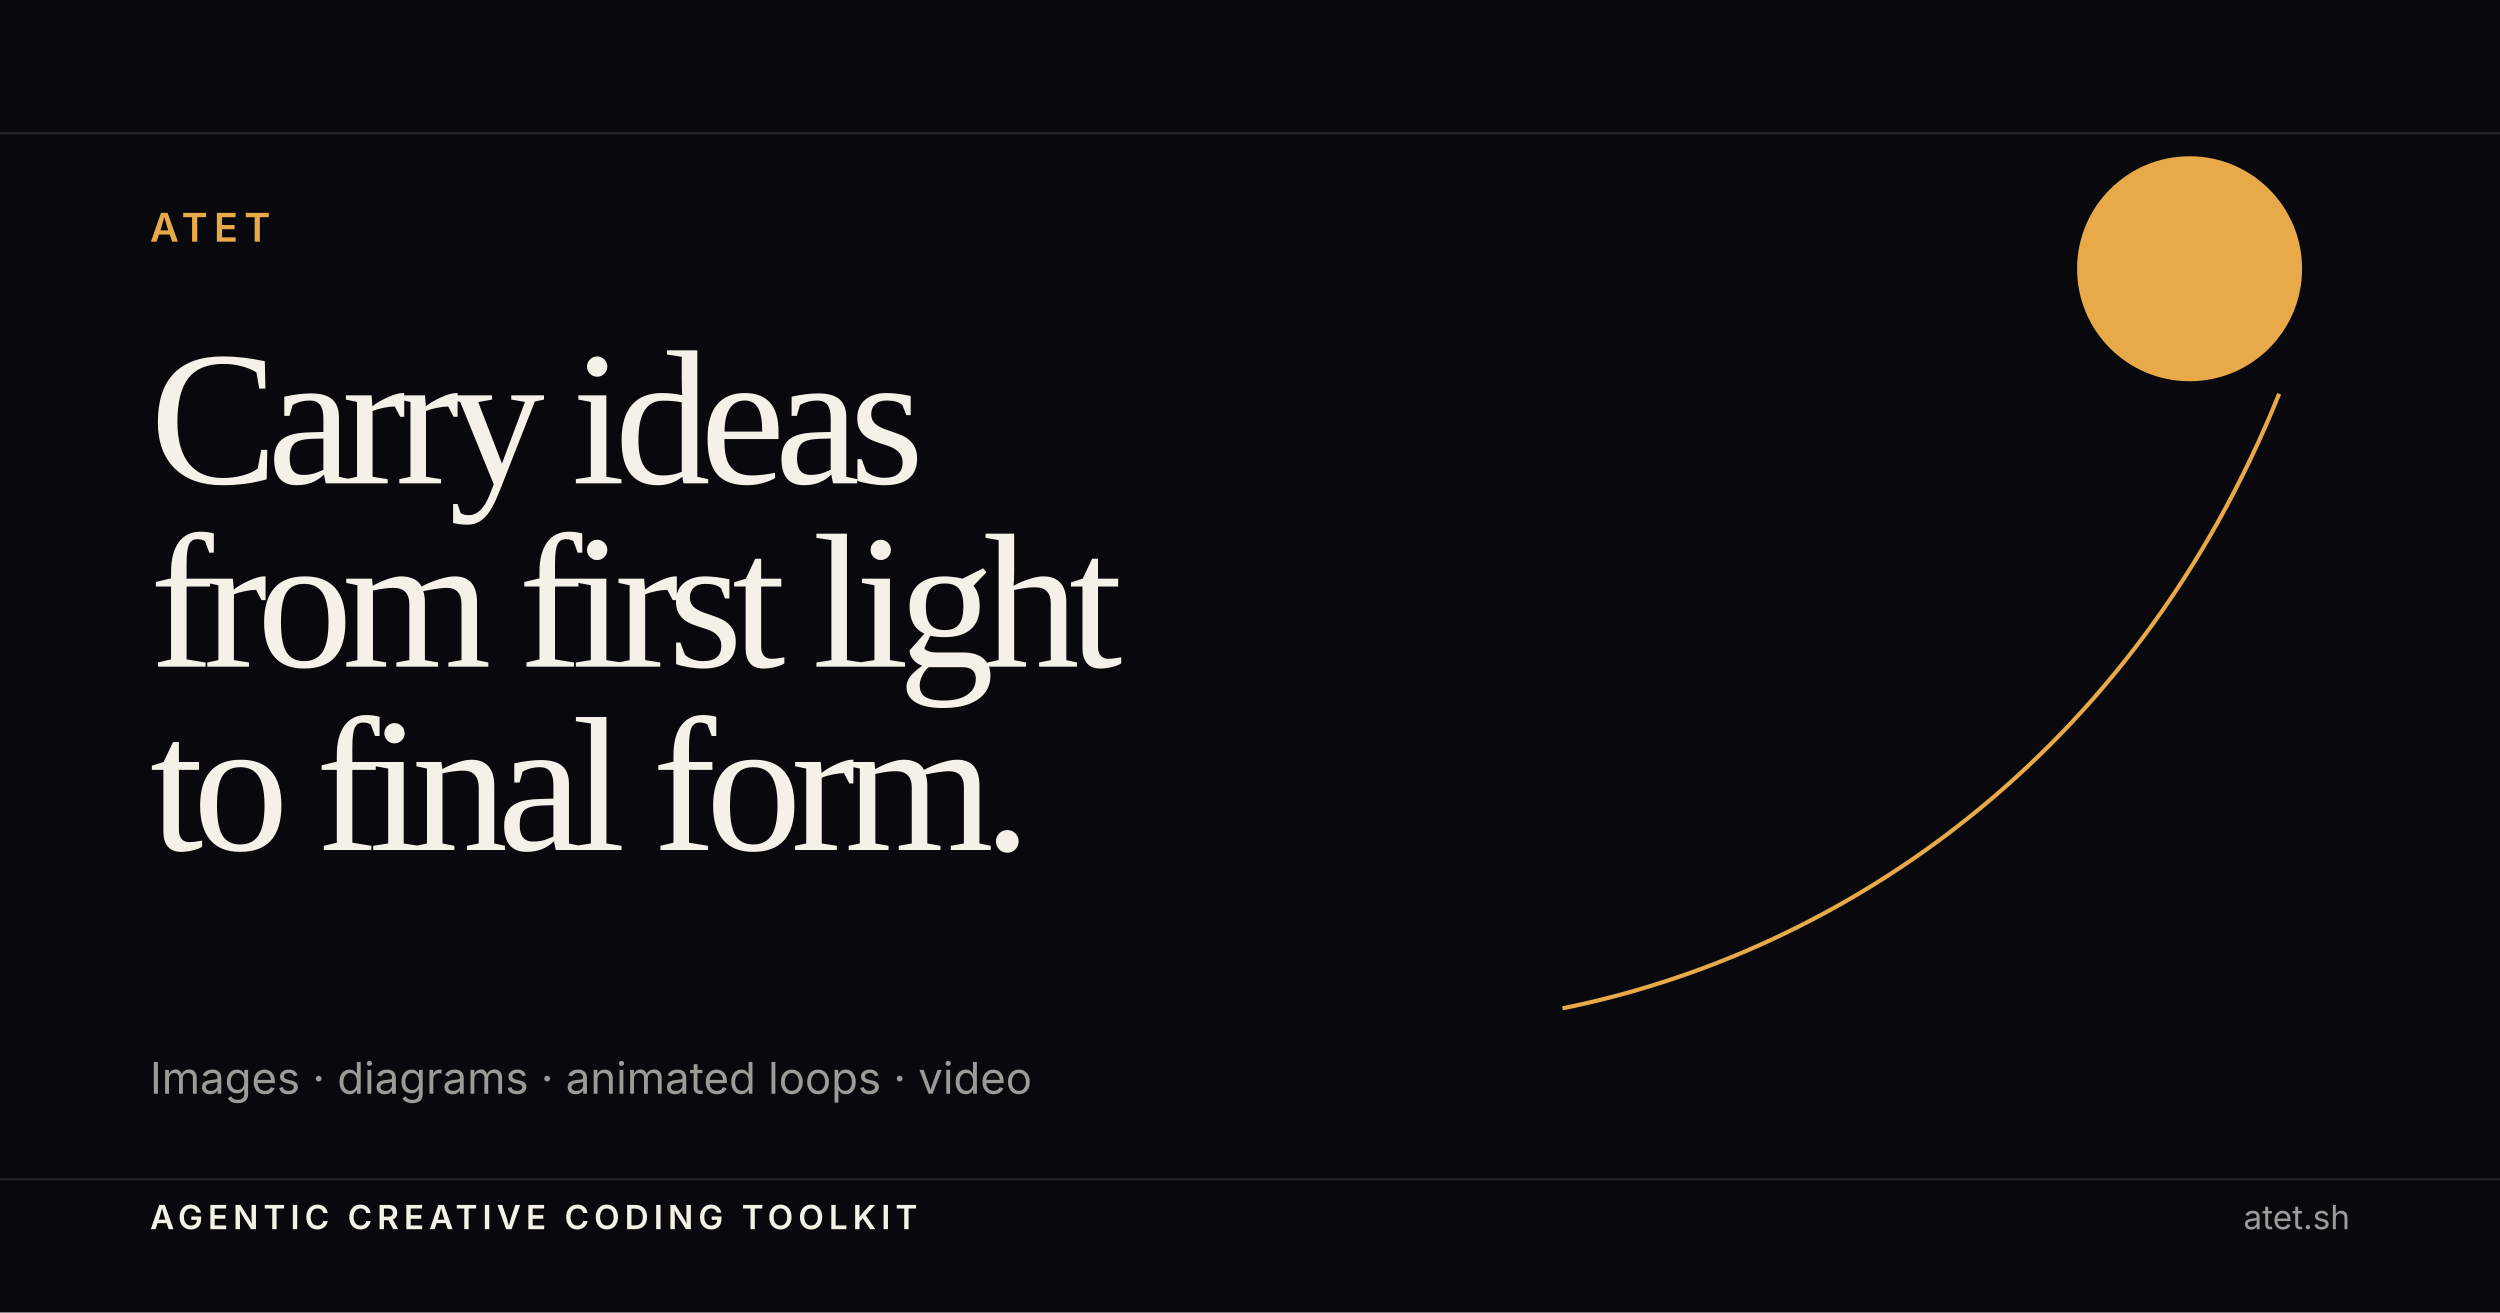
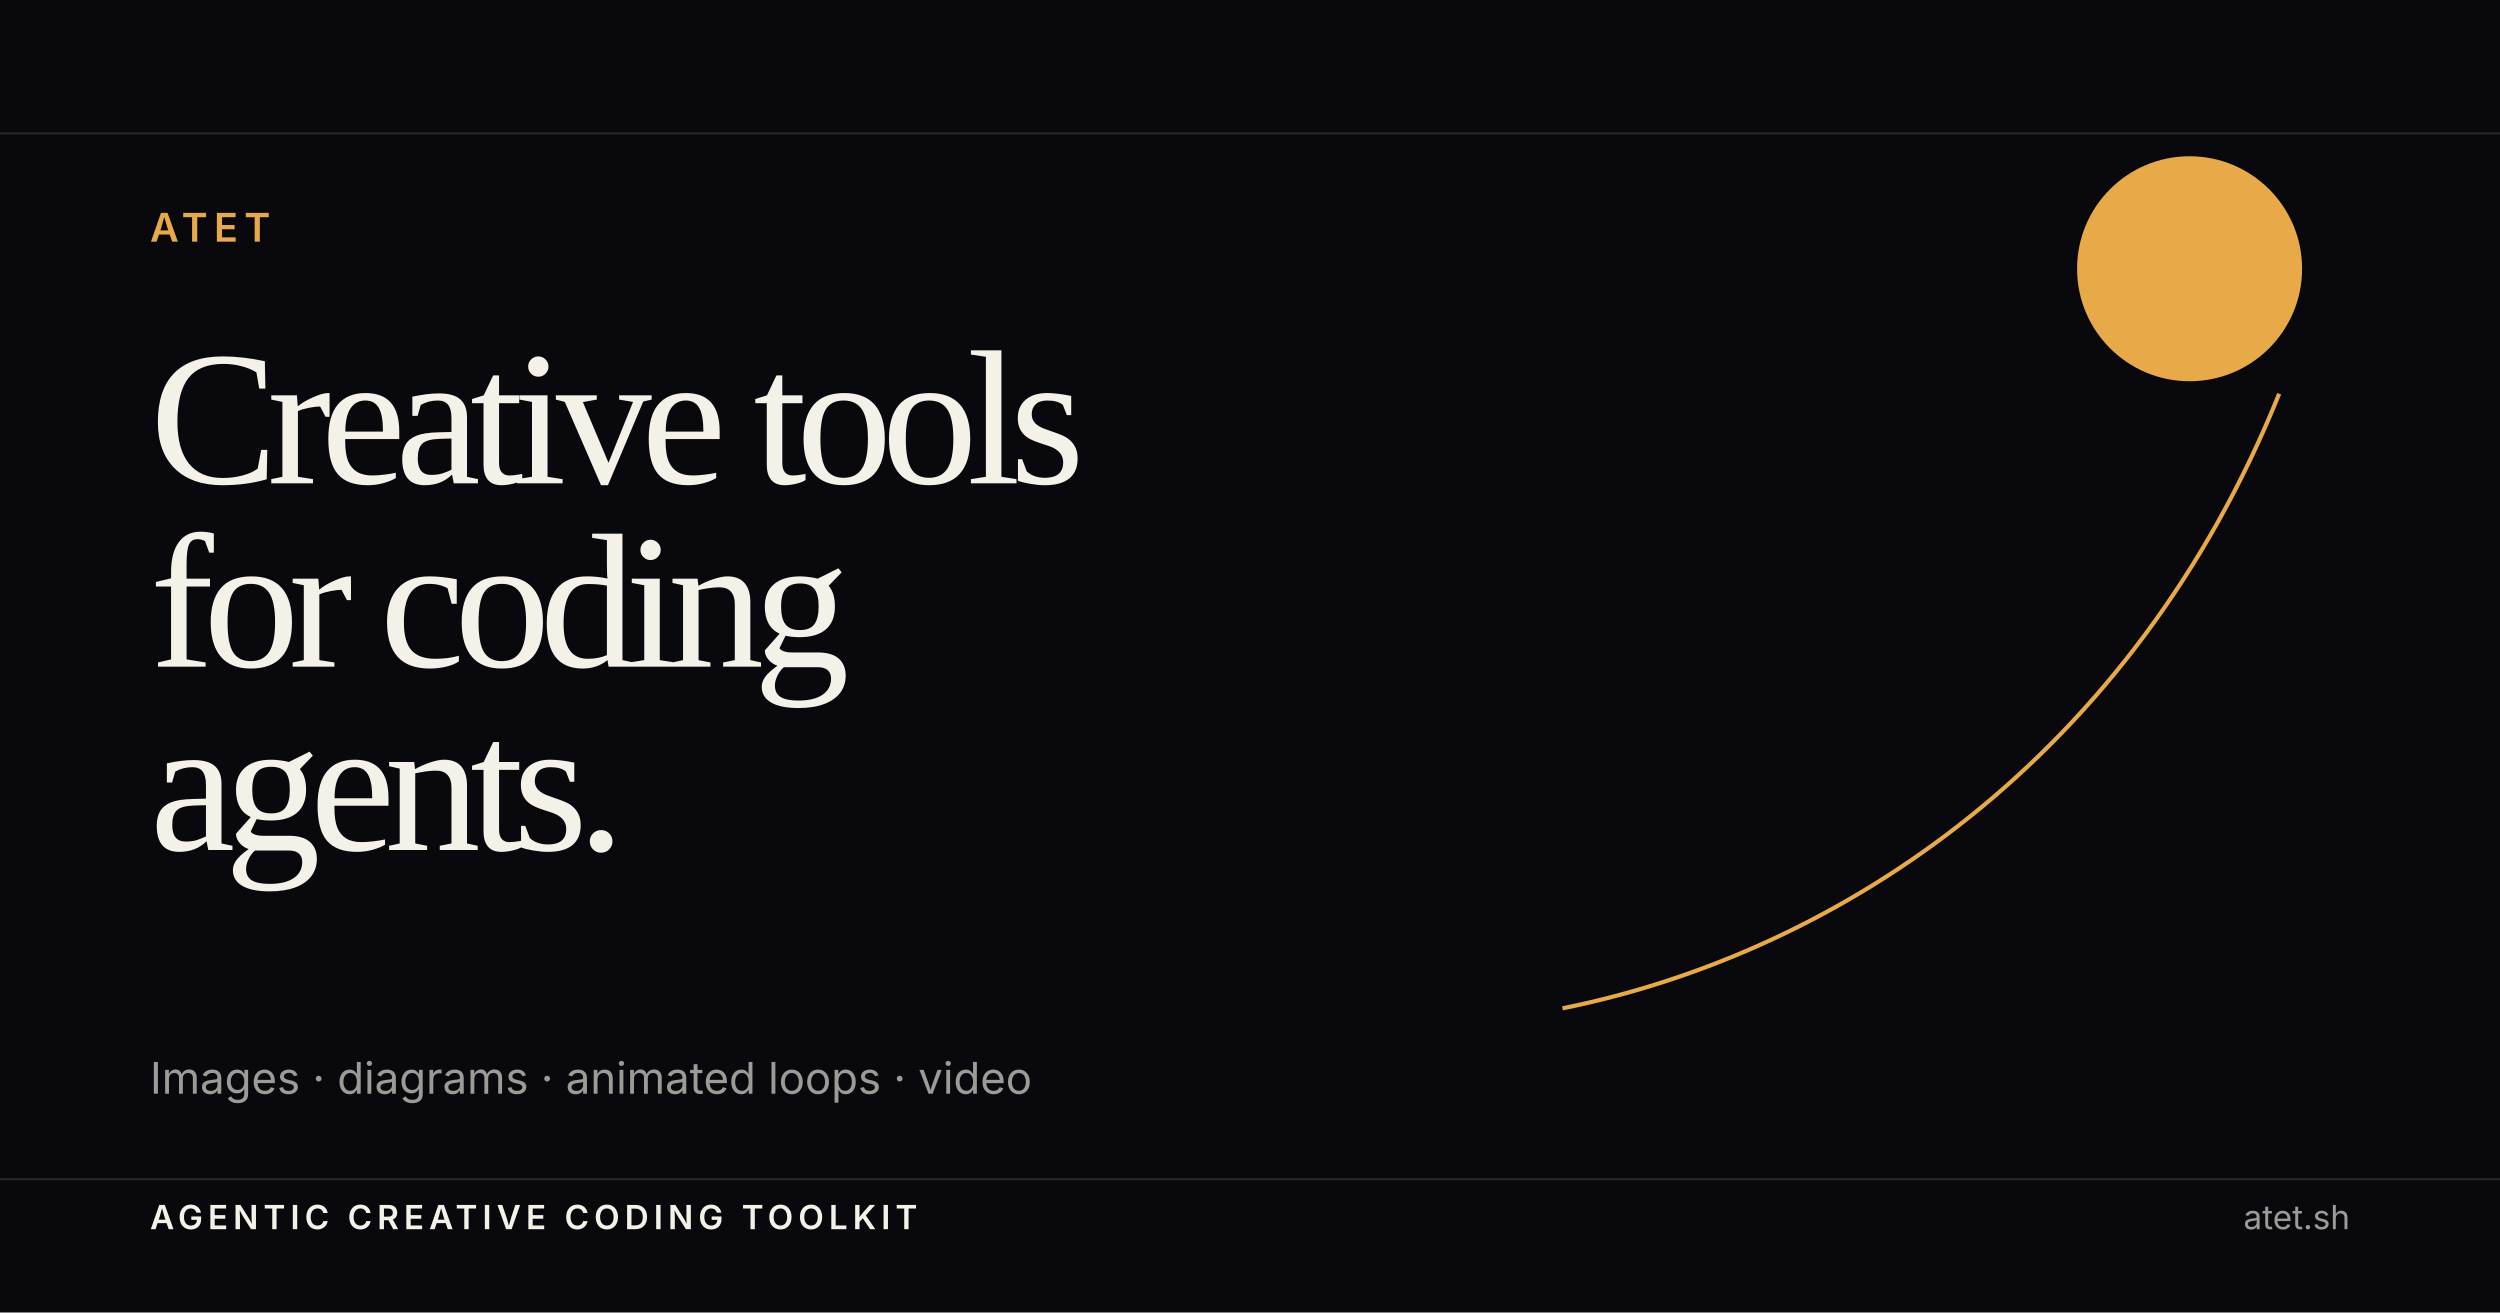
<svg xmlns="http://www.w3.org/2000/svg" width="1200" height="630" viewBox="0 0 1200 630">
  <rect width="1200" height="630" fill="#09090d" />
  <path d="M0 64H1200M0 566H1200" stroke="#f4f1e8" stroke-opacity=".13" />
  <path d="M750 484C884 457 1024 363 1094 189" fill="none" stroke="#e8aa48" stroke-width="2" />
  <circle cx="1051" cy="129" r="54" fill="#e8aa48" />
  <text x="72" y="116" fill="#e8aa48" font-family="system-ui, -apple-system, sans-serif" font-size="19" font-weight="600" letter-spacing="3">ATET</text>
-   <text x="72" y="232" fill="#f4f1e8" font-family="Iowan Old Style, Baskerville, Times New Roman, serif" font-size="92" letter-spacing="-5">Carry ideas</text>
-   <text x="72" y="320" fill="#f4f1e8" font-family="Iowan Old Style, Baskerville, Times New Roman, serif" font-size="92" letter-spacing="-5">from first light</text>
-   <text x="72" y="408" fill="#f4f1e8" font-family="Iowan Old Style, Baskerville, Times New Roman, serif" font-size="92" letter-spacing="-5">to final form.</text>
+   <text x="72" y="232" fill="#f4f1e8" font-family="Iowan Old Style, Baskerville, Times New Roman, serif" font-size="92" letter-spacing="-5">Creative tools</text>
+   <text x="72" y="320" fill="#f4f1e8" font-family="Iowan Old Style, Baskerville, Times New Roman, serif" font-size="92" letter-spacing="-5">for coding</text>
+   <text x="72" y="408" fill="#f4f1e8" font-family="Iowan Old Style, Baskerville, Times New Roman, serif" font-size="92" letter-spacing="-5">agents.</text>
  <text x="72" y="525" fill="#9d9b97" font-family="system-ui, -apple-system, sans-serif" font-size="21">Images · diagrams · animated loops · video</text>
  <text x="72" y="590" fill="#f4f1e8" font-family="system-ui, -apple-system, sans-serif" font-size="16" font-weight="600" letter-spacing="2.4">AGENTIC CREATIVE CODING TOOLKIT</text>
  <text x="1128" y="590" fill="#9d9b97" font-family="system-ui, -apple-system, sans-serif" font-size="16" text-anchor="end">atet.sh</text>
</svg>
